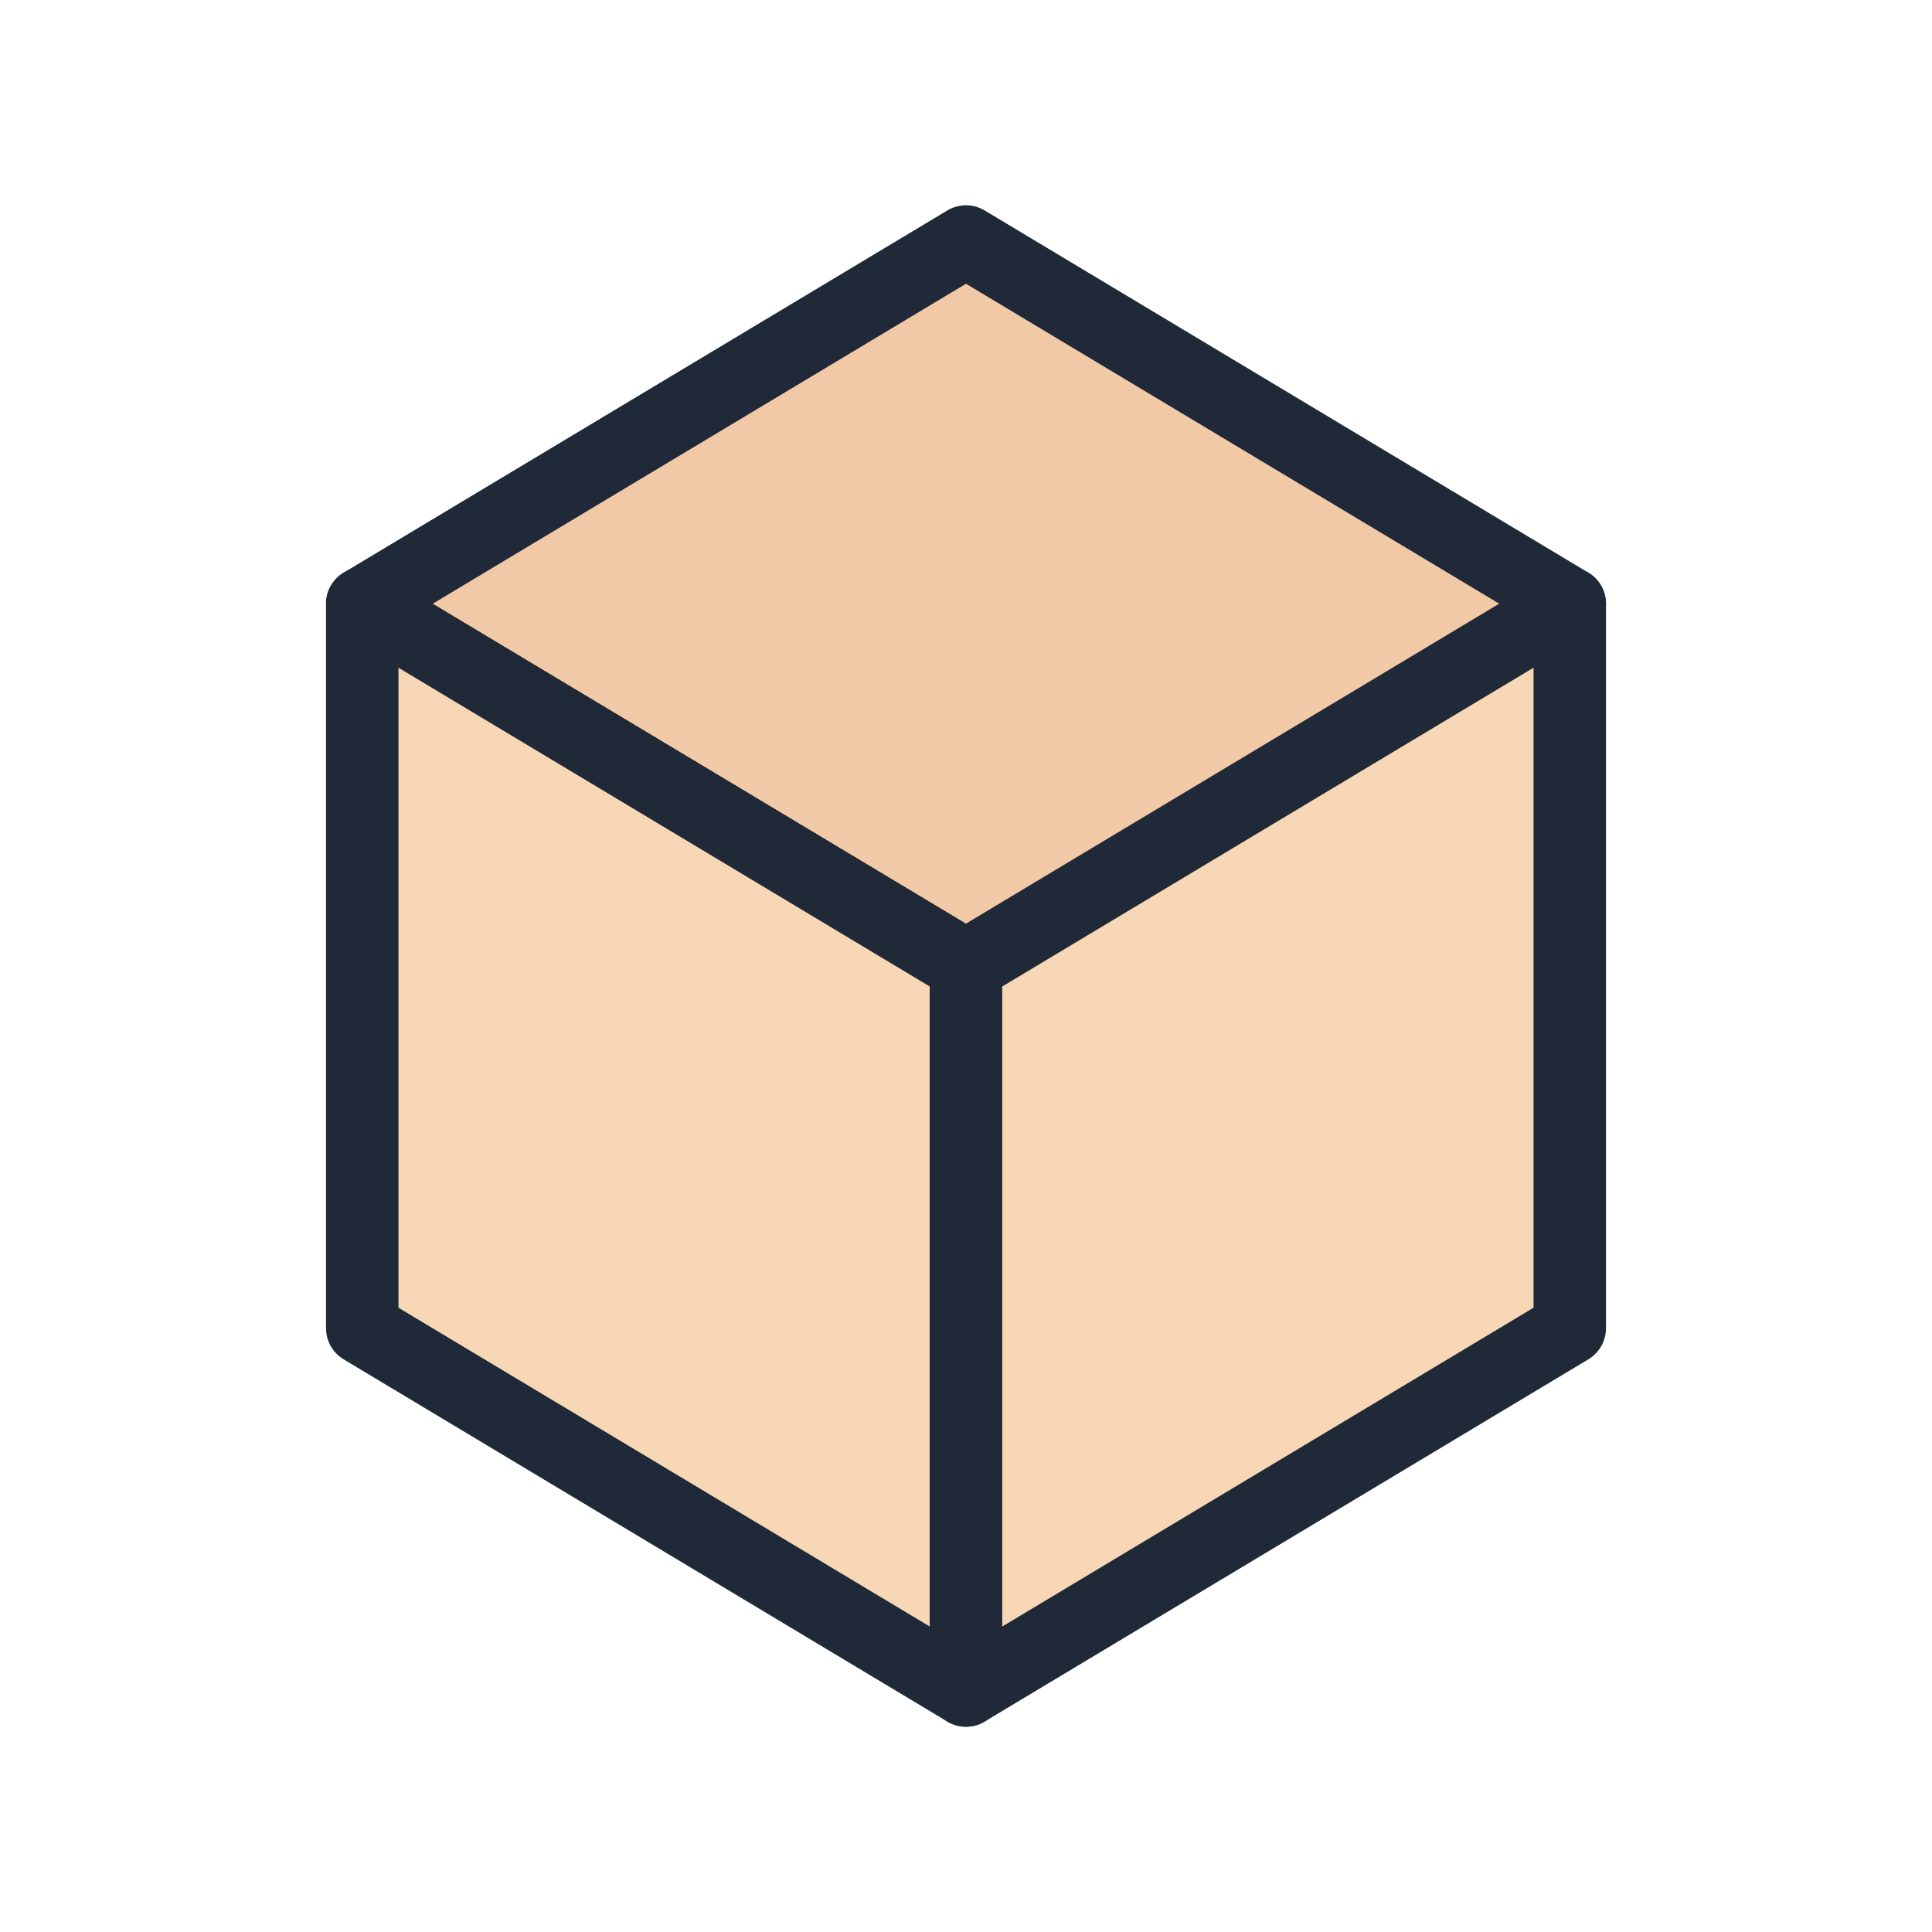
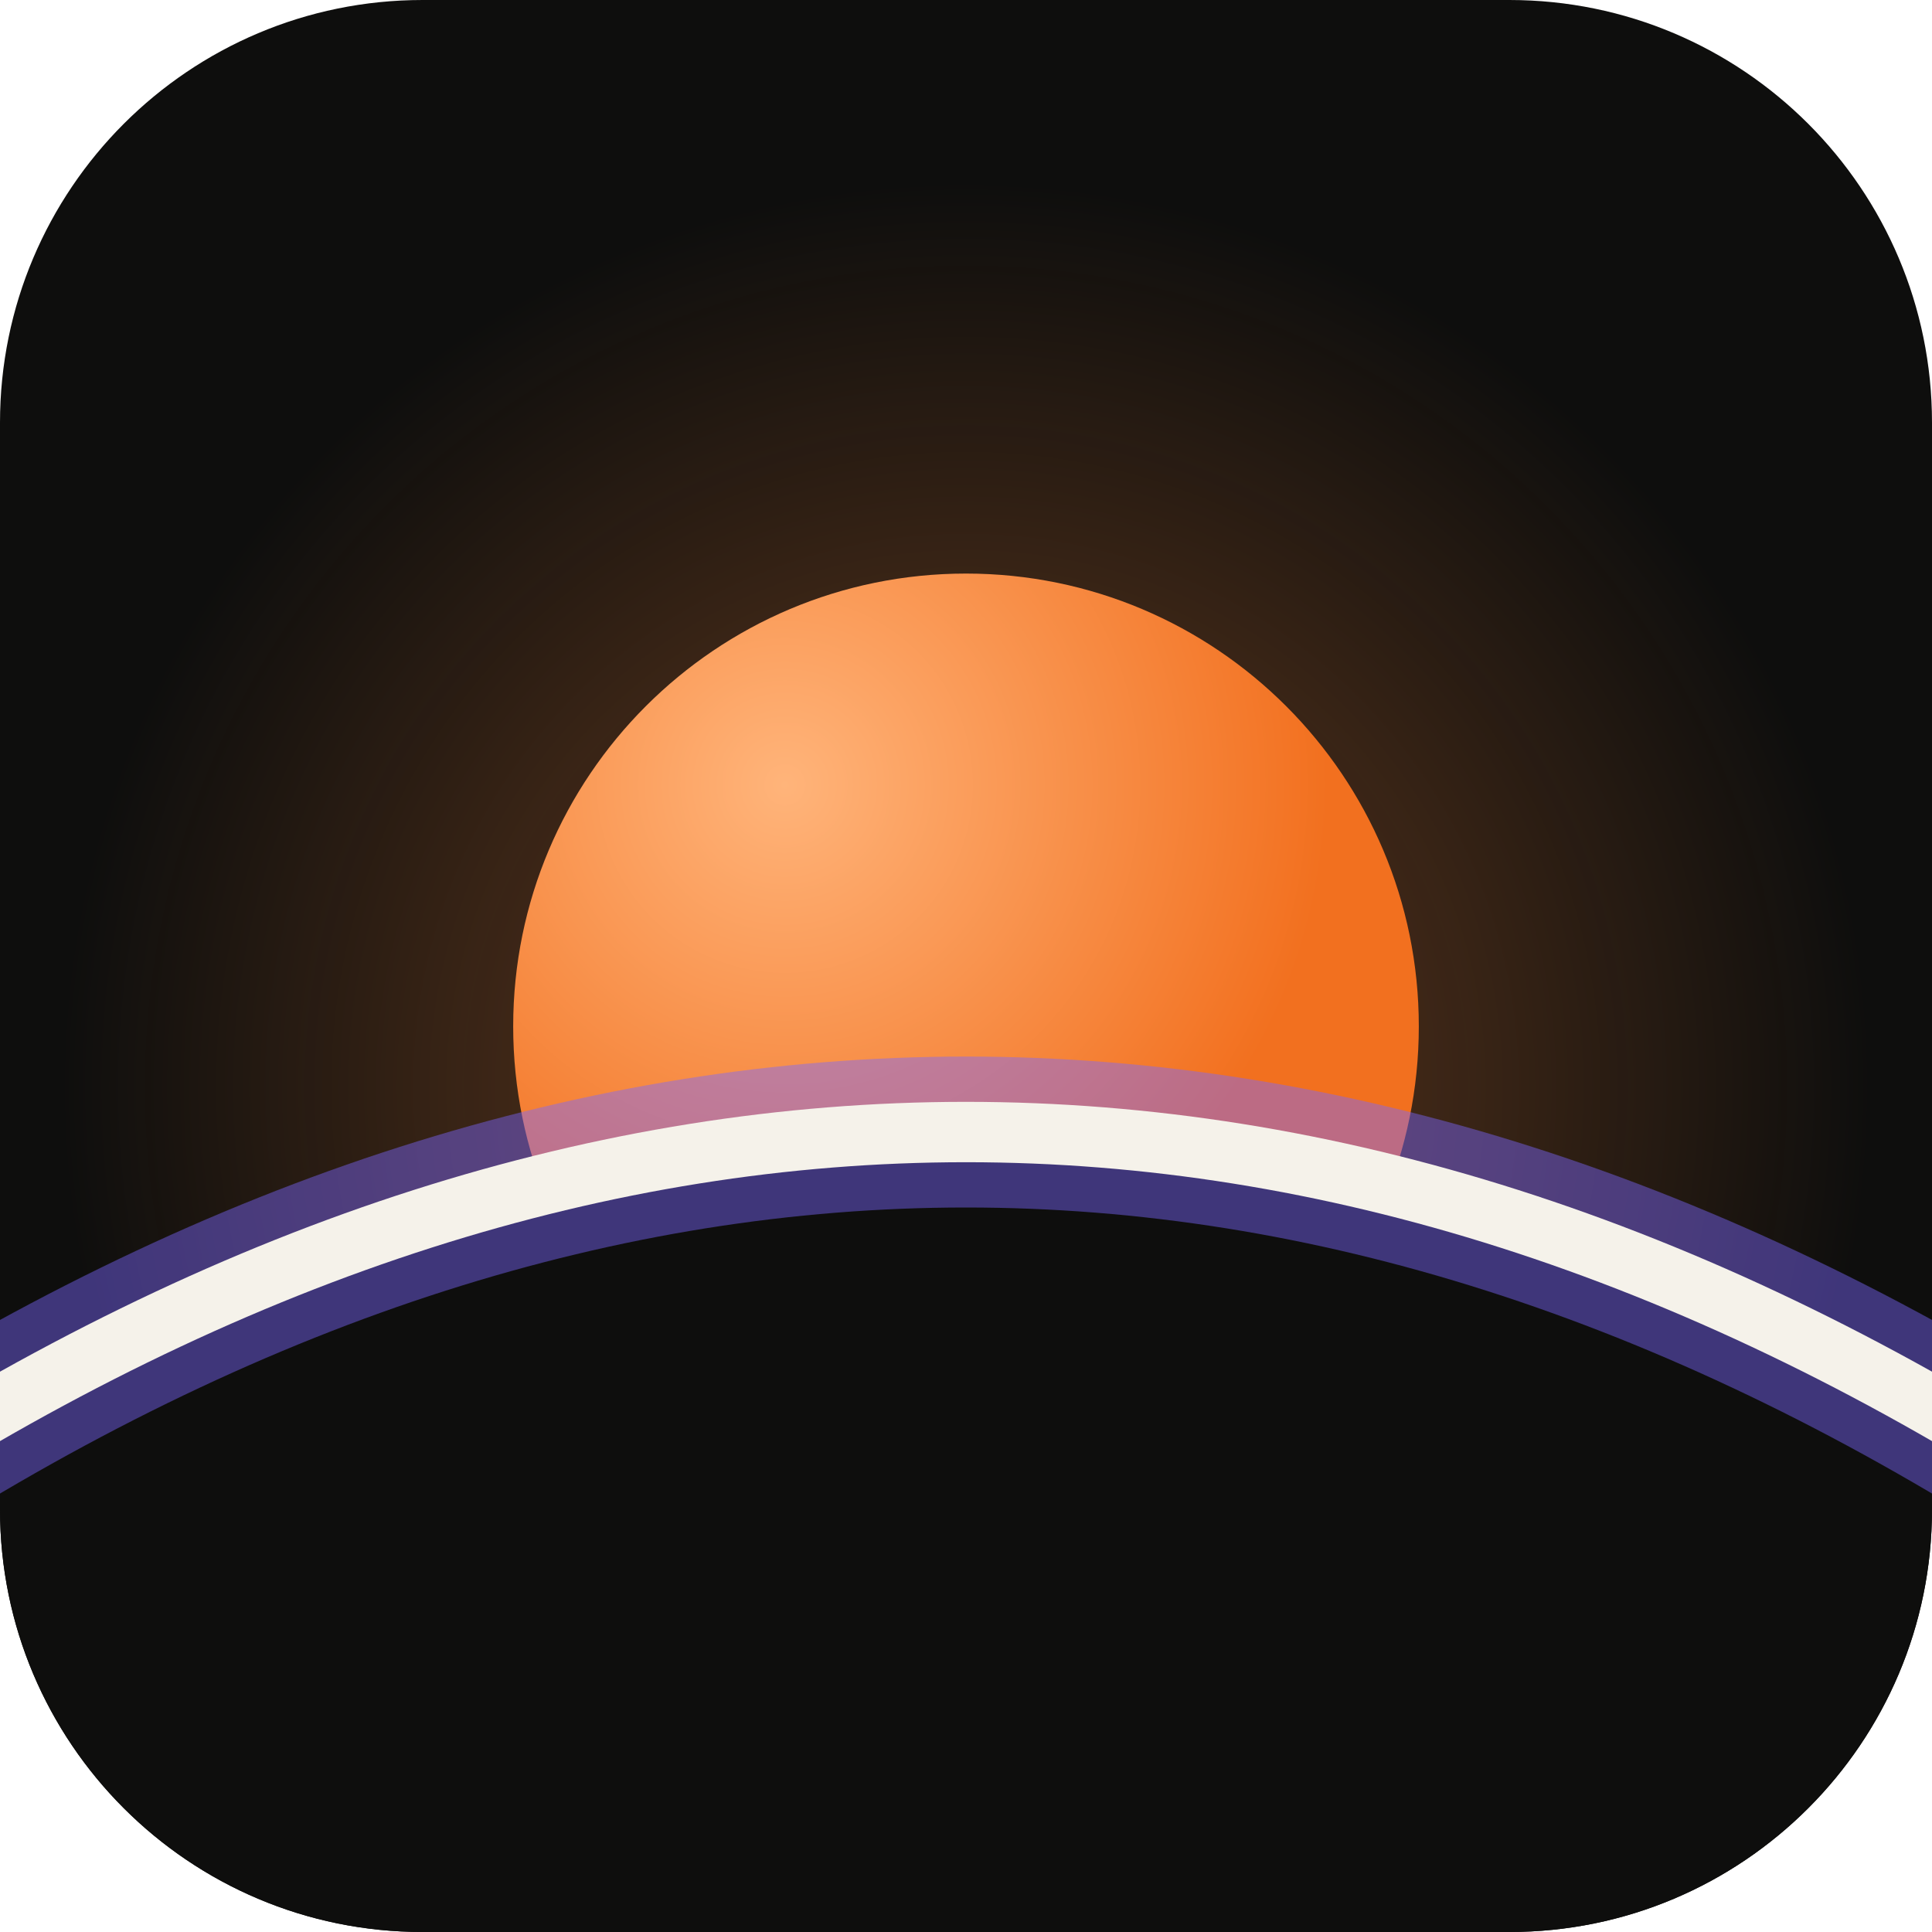
- <svg xmlns="http://www.w3.org/2000/svg" width="64" height="64" viewBox="0 0 64 64" fill="none">
+ <svg xmlns="http://www.w3.org/2000/svg" width="64" height="64" viewBox="0 0 64 64">
  <defs>
-     <style>
-       .ink{stroke:#1f2937}
-       .top{fill:#f2c9a6}
-       .side{fill:#f8d7b6}
-     </style>
+     <clipPath id="tile">
+       <rect width="64" height="64" rx="14" />
+     </clipPath>
+     <radialGradient id="glow" cx="32" cy="36" r="30" gradientUnits="userSpaceOnUse">
+       <stop offset="0" stop-color="#ffce9f" stop-opacity=".7" />
+       <stop offset=".45" stop-color="#ff8a3d" stop-opacity=".22" />
+       <stop offset="1" stop-color="#ff8a3d" stop-opacity="0" />
+     </radialGradient>
+     <radialGradient id="ball" cx="26" cy="26" r="18" gradientUnits="userSpaceOnUse">
+       <stop offset="0" stop-color="#ffb47a" />
+       <stop offset="1" stop-color="#f2701f" />
+     </radialGradient>
  </defs>
-   <polygon class="top ink" points="32,8 52,20 32,32 12,20" stroke-width="2.4" stroke-linejoin="round" />
-   <polygon class="side ink" points="12,20 32,32 32,56 12,44" stroke-width="2.4" stroke-linejoin="round" />
-   <polygon class="side ink" points="32,32 52,20 52,44 32,56" stroke-width="2.4" stroke-linejoin="round" />
+   <g clip-path="url(#tile)">
+     <rect width="64" height="64" fill="#0e0e0d" />
+     <rect width="64" height="64" fill="url(#glow)" />
+     <circle cx="32" cy="34" r="15" fill="url(#ball)" />
+     <path d="M-4 49 Q32 26 68 49 V70 H-4 Z" fill="#0e0e0d" />
+     <path d="M-4 49 Q32 26 68 49" fill="none" stroke="#7a68ff" stroke-width="5" stroke-opacity=".45" />
+     <path d="M-4 49 Q32 26 68 49" fill="none" stroke="#f5f2ea" stroke-width="2" />
+   </g>
</svg>
